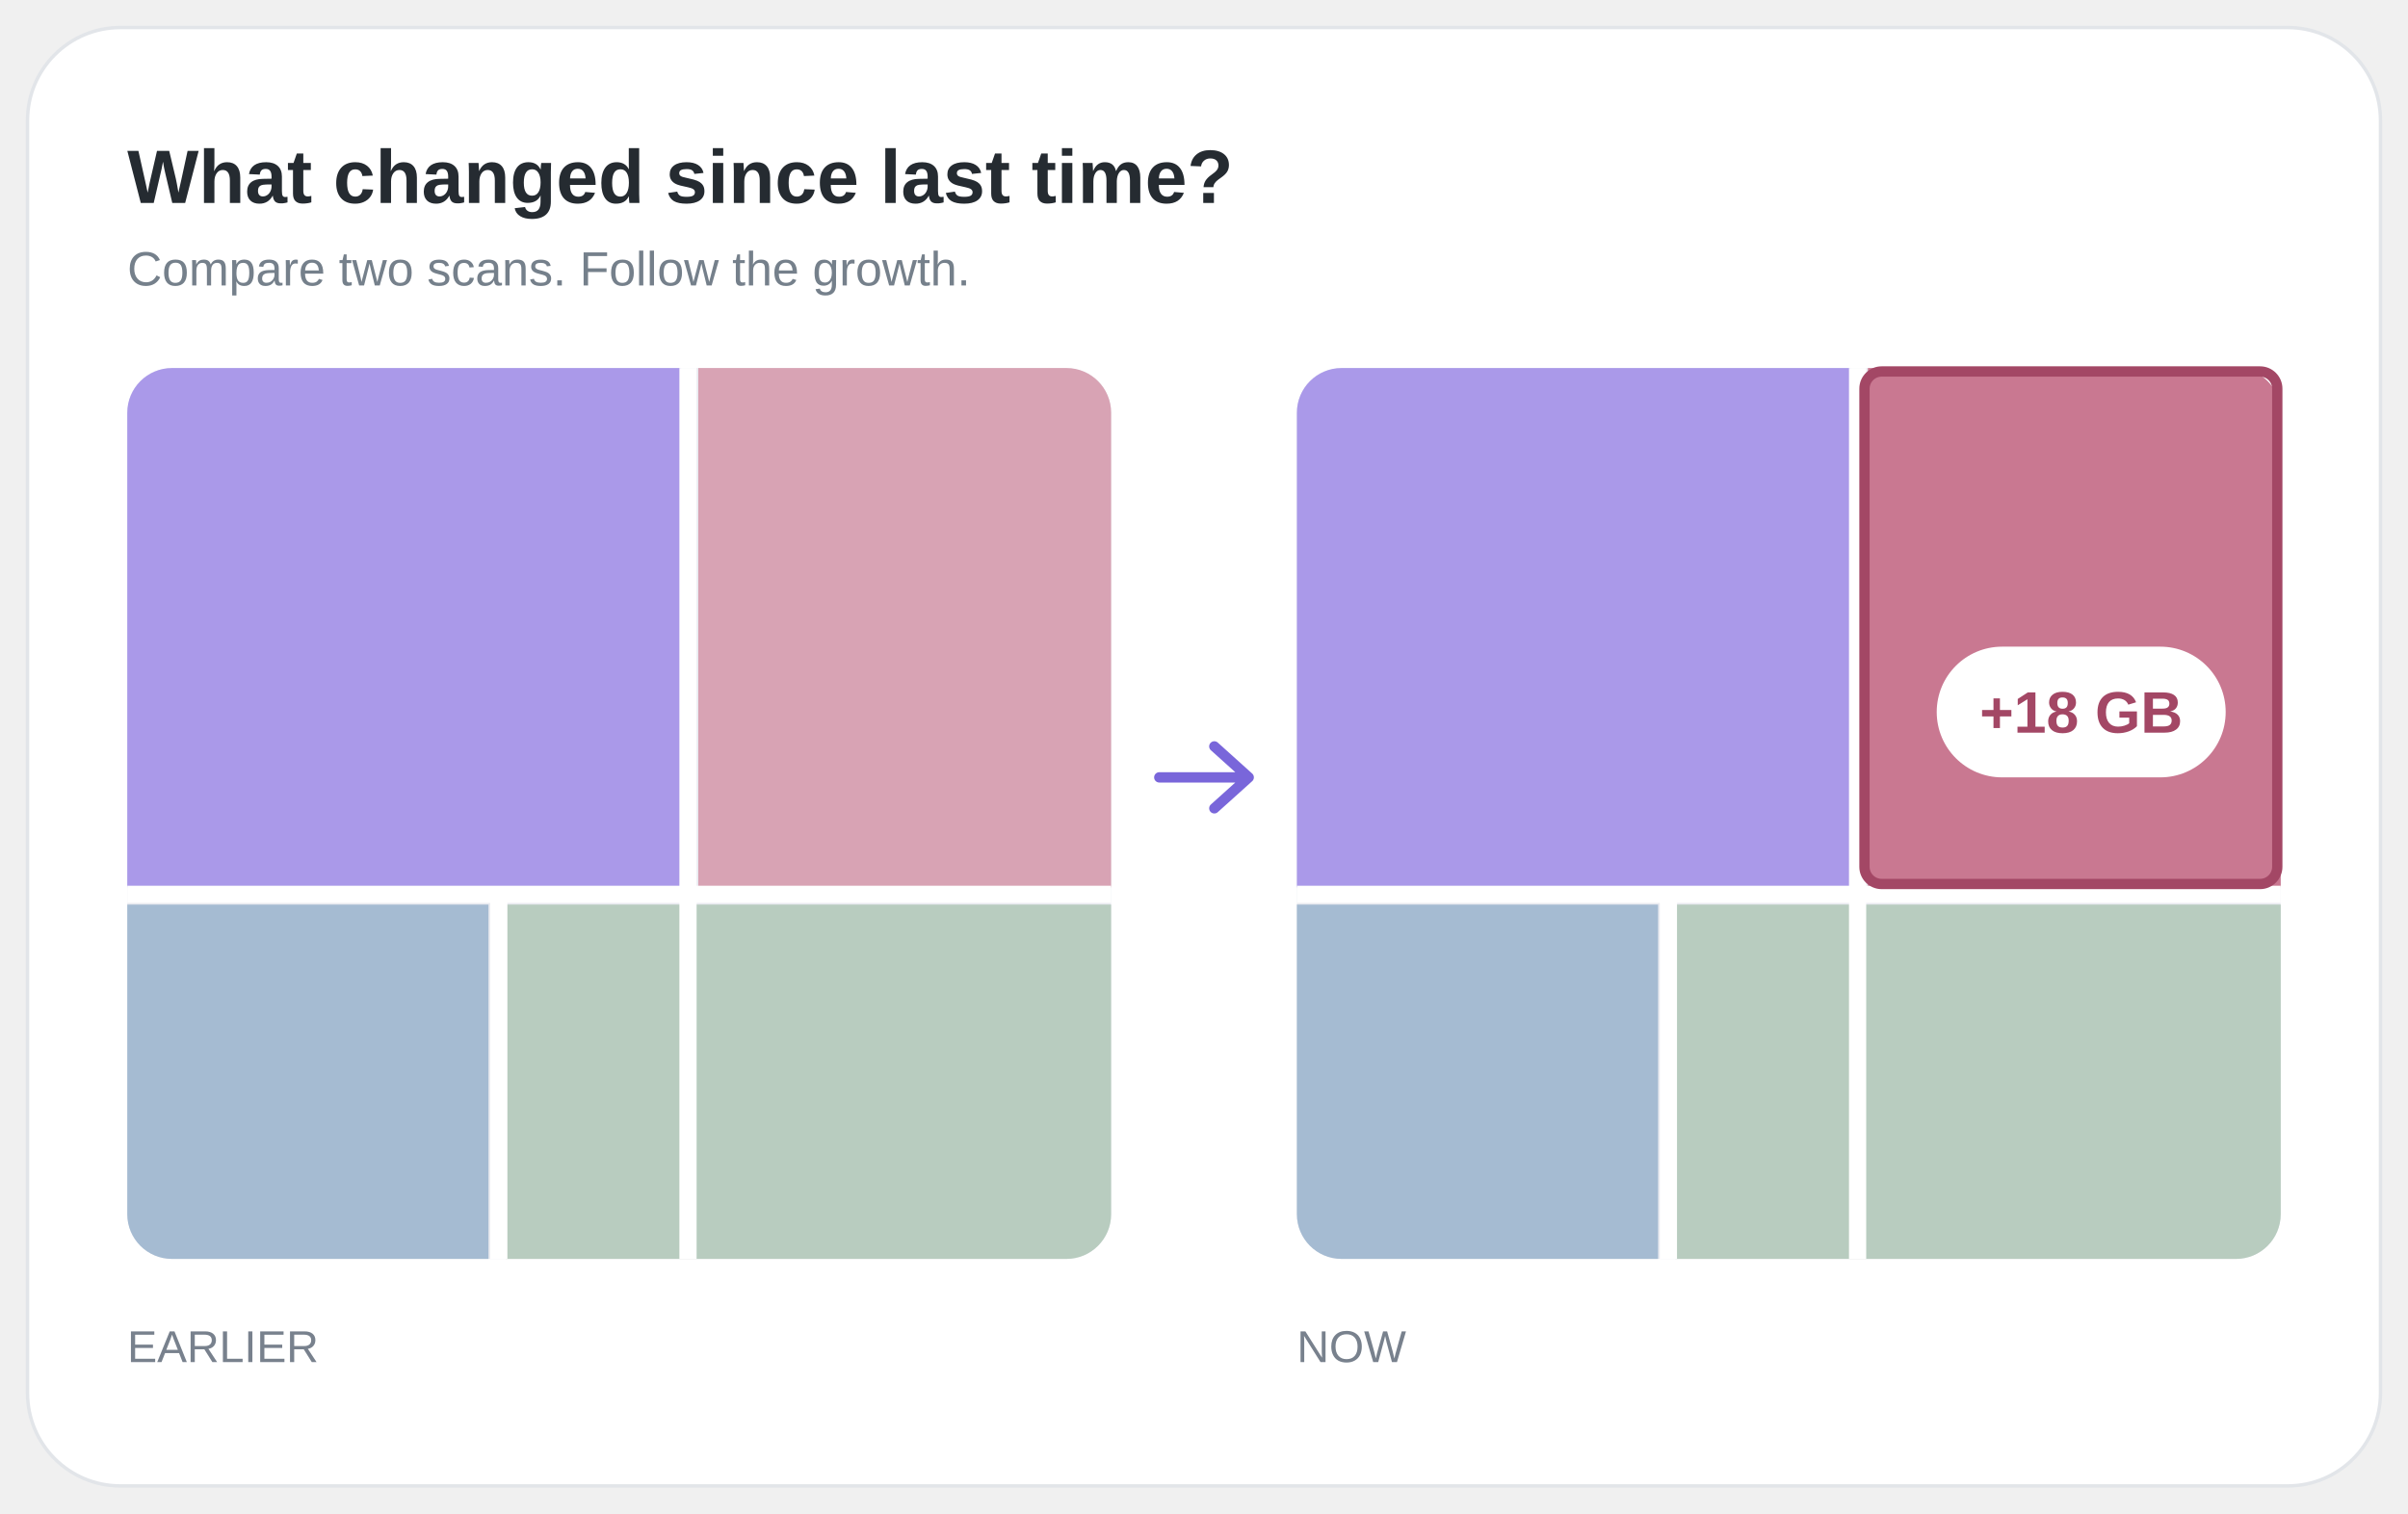
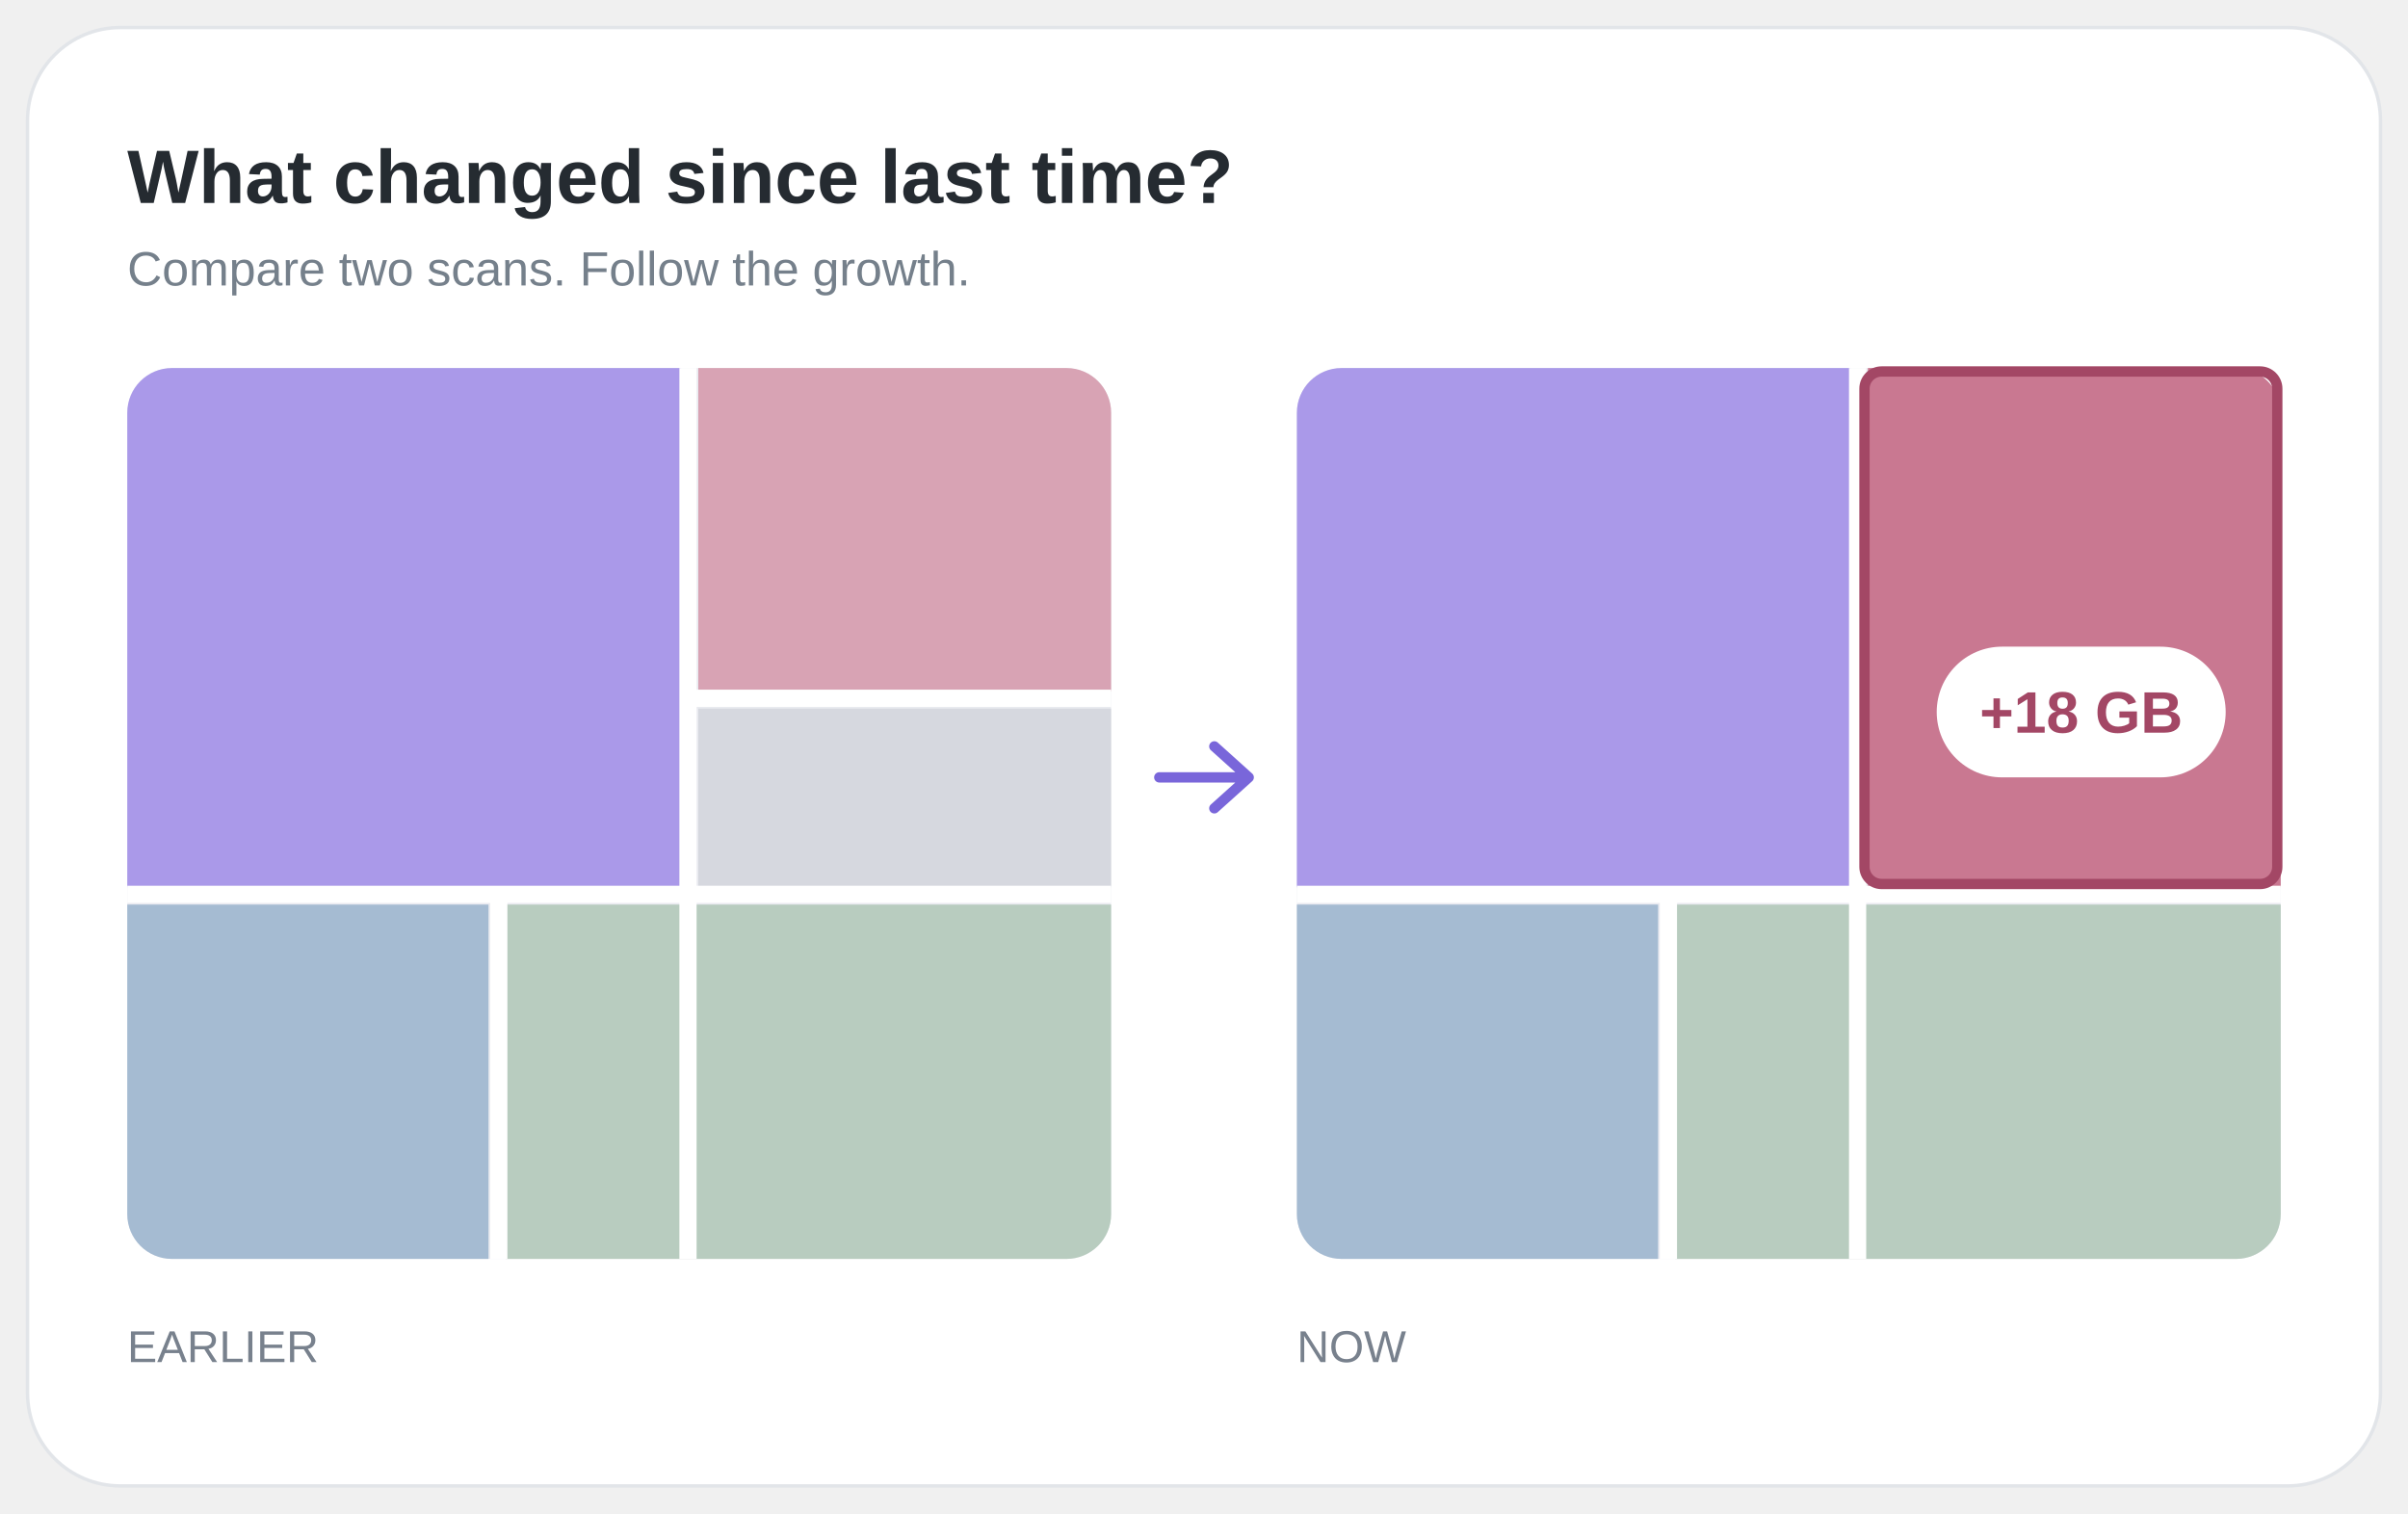
<svg xmlns="http://www.w3.org/2000/svg" viewBox="0 0 700 440" role="img" aria-labelledby="title desc">
  <defs>
    <clipPath id="a">
      <rect x="37" y="107" width="286" height="259" rx="13" />
    </clipPath>
    <clipPath id="b">
      <rect x="377" y="107" width="286" height="259" rx="13" />
    </clipPath>
  </defs>
  <rect x="8" y="8" width="684" height="424" rx="27" fill="#FFFFFF" stroke="#E2E5E9" />
  <g font-family="-apple-system,Arial,sans-serif">
    <text x="37" y="59" fill="#252B31" font-size="22" font-weight="700">What changed since last time?</text>
    <text x="37" y="83" fill="#75808B" font-size="14">Compare two scans. Follow the growth.</text>
    <text x="37" y="396" fill="#78818D" font-size="13">EARLIER</text>
    <text x="377" y="396" fill="#78818D" font-size="13">NOW</text>
  </g>
  <g clip-path="url(#a)">
    <rect x="37" y="107" width="286" height="259" fill="#E9EAF0" />
    <rect x="37" y="107" width="161" height="151" fill="#AA99E9" />
-     <rect x="203" y="107" width="120" height="151" fill="#D8A3B4" />
+     <rect x="203" y="107" width="120" height="94" fill="#D8A3B4" />
+     <rect x="203" y="206" width="120" height="52" fill="#D6D8DF" />
    <rect x="37" y="263" width="105" height="103" fill="#A5BBD2" />
    <rect x="147" y="263" width="176" height="103" fill="#B8CCBF" />
-     <path d="M200 107v259M37 260h286M145 260v106" stroke="#FFF" stroke-width="5" />
+     <path d="M200 107v259M37 260h286M145 260v106M200 203h123" stroke="#FFF" stroke-width="5" />
  </g>
  <g clip-path="url(#b)">
    <rect x="377" y="107" width="286" height="259" fill="#E9EAF0" />
    <rect x="377" y="107" width="161" height="151" fill="#AA99E9" />
    <rect x="543" y="107" width="120" height="151" fill="#C97891" />
    <rect x="377" y="263" width="105" height="103" fill="#A5BBD2" />
    <rect x="487" y="263" width="176" height="103" fill="#B8CCBF" />
    <path d="M540 107v259M377 260h286M485 260v106" stroke="#FFF" stroke-width="5" />
  </g>
  <rect x="542" y="108" width="120" height="149" rx="5" fill="none" stroke="#A34765" stroke-width="3" />
  <rect x="563" y="188" width="84" height="38" rx="19" fill="#FFFFFF" />
  <text x="605" y="213" text-anchor="middle" fill="#A34765" font-family="-apple-system,Arial,sans-serif" font-size="17" font-weight="700">+18 GB</text>
  <path d="M337 226h26m-10-9 10 9-10 9" fill="none" stroke="#7966DA" stroke-width="3" stroke-linecap="round" stroke-linejoin="round" />
</svg>
